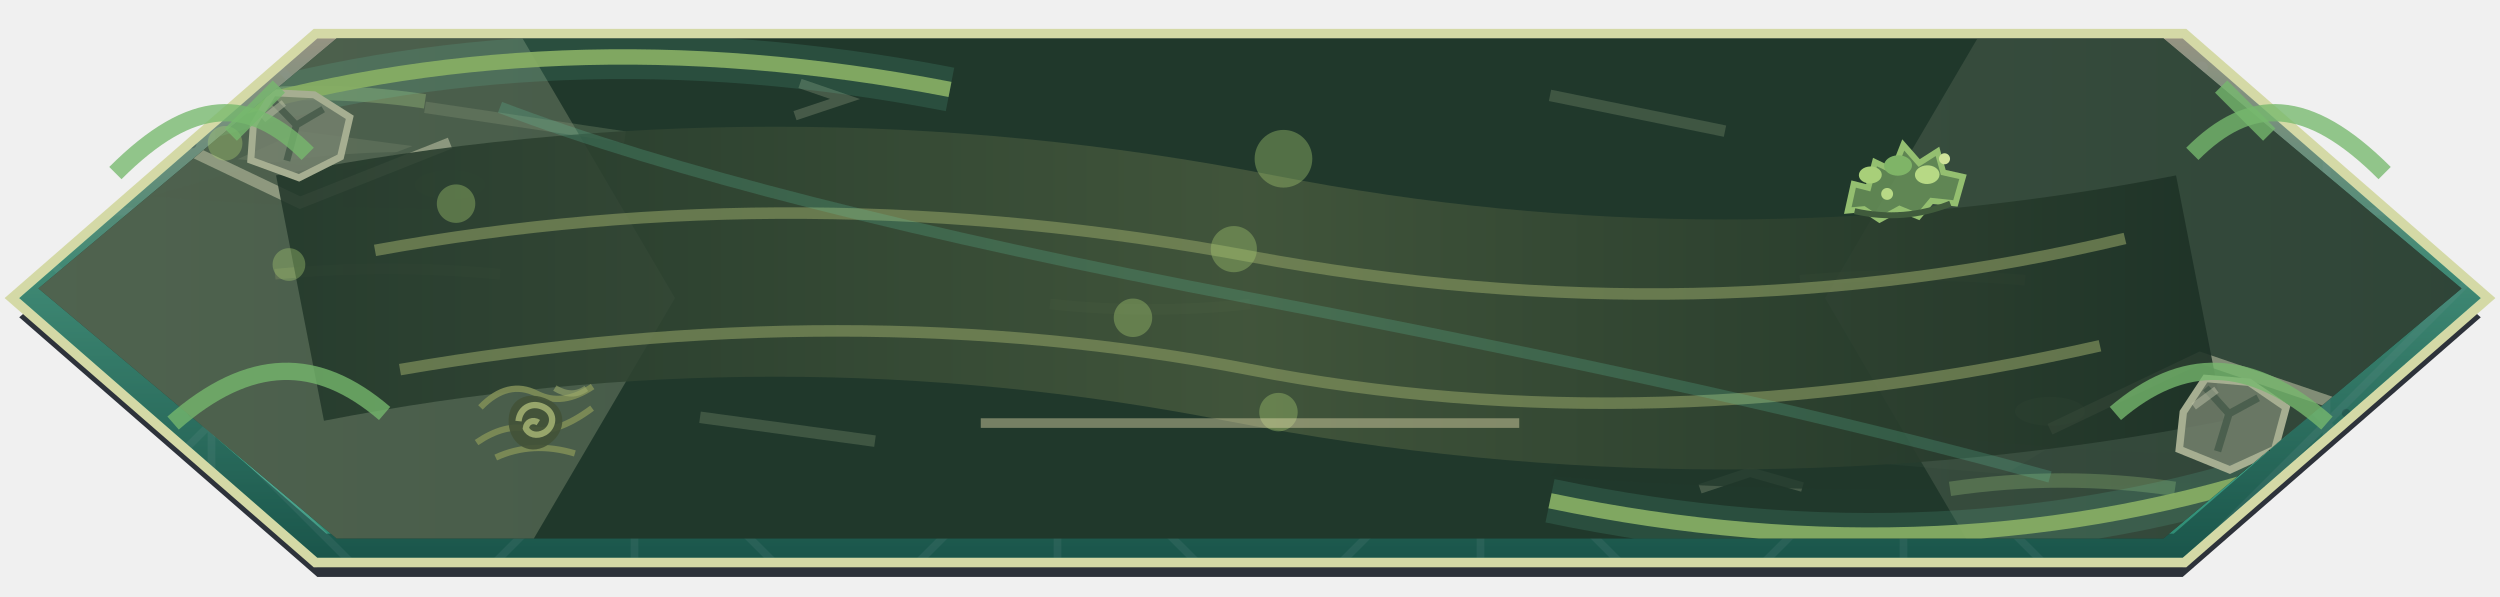
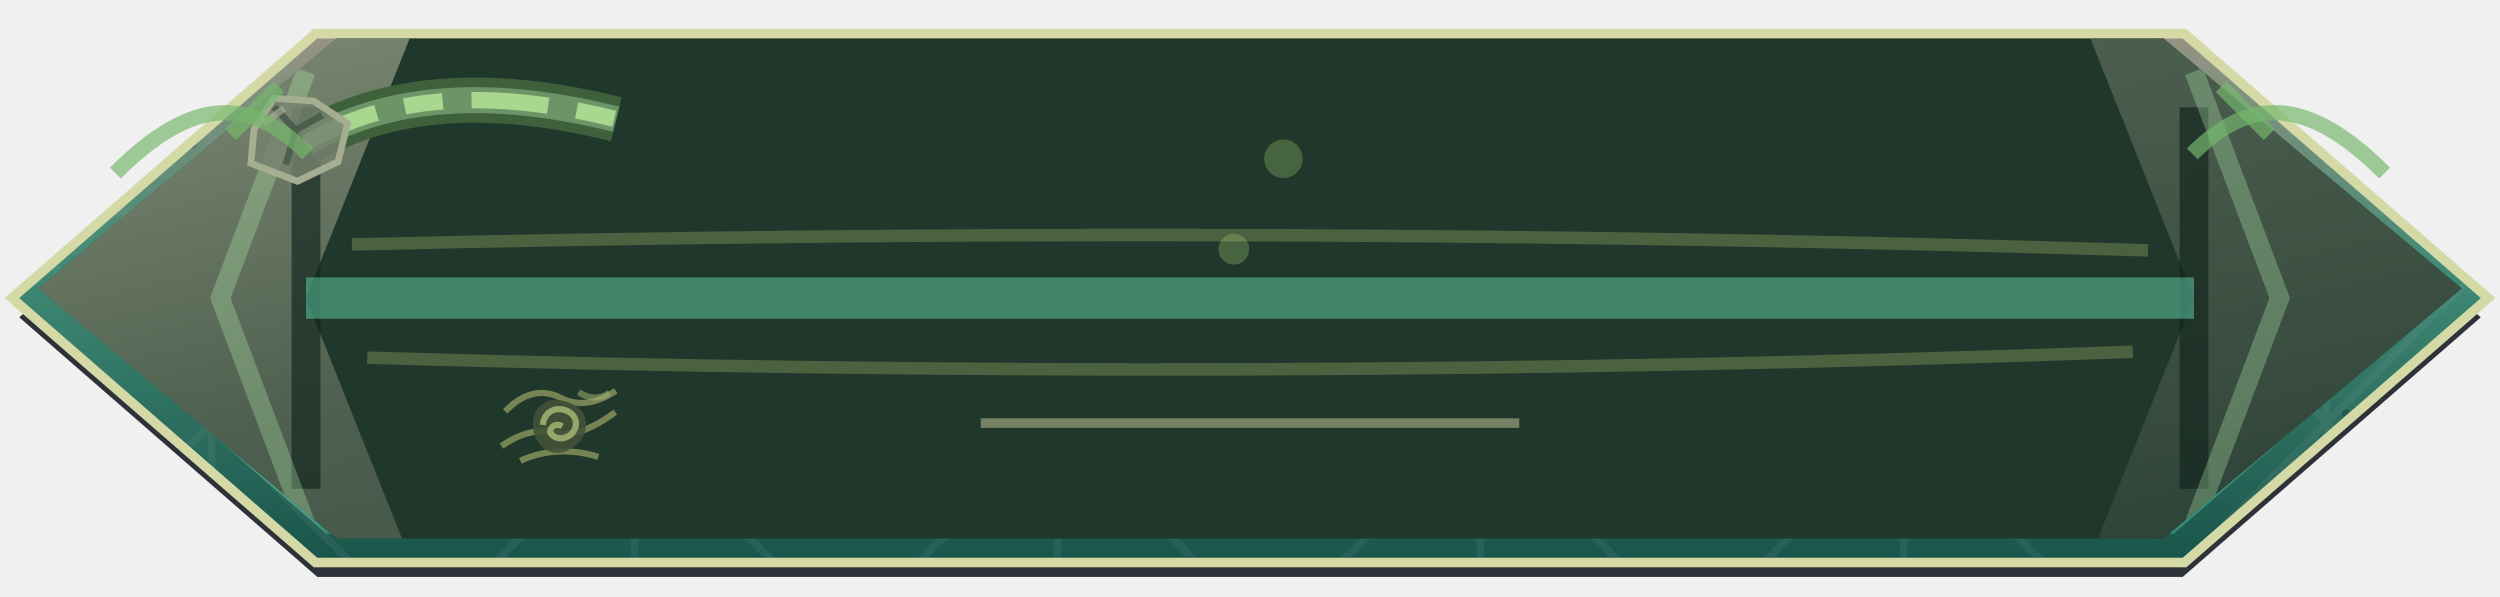
<svg xmlns="http://www.w3.org/2000/svg" width="520" height="124" viewBox="0 0 260 62" role="img" aria-label="M7 primary-hex-button pressed" data-style="m11-enchanted-forest@0.1.0" data-geometry-shape="wide-hexagon" data-corner-radius="2" data-end-cap-depth="31">
  <defs>
    <linearGradient id="m11-primary-hex-button-260x62-pressed-plate" x1="0" y1="0" x2="0" y2="1">
      <stop offset="0" stop-color="#5C7650" />
      <stop offset=".48" stop-color="#20382B" />
      <stop offset="1" stop-color="#13251E" />
    </linearGradient>
    <linearGradient id="m11-primary-hex-button-260x62-pressed-primary" x1="0" y1="0" x2="0" y2="1">
      <stop offset="0" stop-color="#F1E8C8" />
      <stop offset=".45" stop-color="#66D9B2" />
      <stop offset="1" stop-color="#2A856F" />
    </linearGradient>
    <linearGradient id="m11-primary-hex-button-260x62-pressed-energy" x1="0" y1="0" x2="1" y2="0">
      <stop offset="0" stop-color="#B8E0A5" stop-opacity="0" />
      <stop offset=".5" stop-color="#B8E0A5" stop-opacity=".86" />
      <stop offset="1" stop-color="#B8E0A5" stop-opacity="0" />
    </linearGradient>
    <pattern id="m11-primary-hex-button-260x62-pressed-grain" width="28" height="28" patternUnits="userSpaceOnUse">
      <circle cx="5" cy="7" r=".6" fill="#FFFFFF" fill-opacity=".12" />
      <circle cx="20" cy="15" r=".45" fill="#061321" fill-opacity=".2" />
    </pattern>
    <pattern id="m11-primary-hex-button-260x62-pressed-plate-pattern" width="44" height="44" patternUnits="userSpaceOnUse">
      <path d="M0 22H44M22 0V44M0 22L22 0 44 22 22 44Z" fill="none" stroke="#D8FBFF" stroke-opacity=".12" stroke-width=".8" />
    </pattern>
    <mask id="m11-primary-hex-button-260x62-pressed-mask">
      <path d="M33 4H227L258 31L227 58H33L2 31Z" fill="white" />
    </mask>
  </defs>
  <g opacity="1">
    <g id="m11-primary-hex-button-260x62-pressed-outer-shadow" data-layer="outer-shadow" transform="translate(0 2)">
      <path d="M33 4H227L258 31L227 58H33L2 31Z" fill="#020812" opacity=".82" />
    </g>
    <g id="m11-primary-hex-button-260x62-pressed-connected-depth" data-layer="connected-depth" transform="translate(0 1)">
      <path d="M33 4H227L258 31L227 58H33L2 31Z" fill="#071522" opacity=".9" />
    </g>
    <g id="m11-primary-hex-button-260x62-pressed-outer-frame" data-layer="outer-frame">
      <path d="M33 4H227L258 31L227 58H33L2 31Z" fill="#071421" stroke="#D4D9A6" stroke-width="2" stroke-linejoin="miter" />
    </g>
    <g id="m11-primary-hex-button-260x62-pressed-inner-plate-fill" data-layer="inner-plate-fill">
      <path d="M33 4H227L258 31L227 58H33L2 31Z" fill="url(#m11-primary-hex-button-260x62-pressed-primary)" />
    </g>
    <g id="m11-primary-hex-button-260x62-pressed-surface-grain" data-layer="surface-grain" data-material-source="m8-ice-grain" mask="url(#m11-primary-hex-button-260x62-pressed-mask)">
      <rect width="260" height="62" fill="url(#m11-primary-hex-button-260x62-pressed-grain)" />
    </g>
    <g id="m11-primary-hex-button-260x62-pressed-surface-pattern" data-layer="surface-pattern" data-material-source="m8-crystal-facet-pattern" mask="url(#m11-primary-hex-button-260x62-pressed-mask)">
      <rect width="260" height="62" fill="url(#m11-primary-hex-button-260x62-pressed-plate-pattern)" />
    </g>
    <g id="m11-primary-hex-button-260x62-pressed-side-bevel-shade" data-layer="side-bevel-shade" mask="url(#m11-primary-hex-button-260x62-pressed-mask)">
      <path d="M33 4H227L258 31L227 58H33L2 31Z" fill="none" stroke="#020812" stroke-opacity=".38" stroke-width="5" />
    </g>
    <g id="m11-primary-hex-button-260x62-pressed-top-bevel-highlight" data-layer="top-bevel-highlight" mask="url(#m11-primary-hex-button-260x62-pressed-mask)">
      <path d="M41 10H219" stroke="#FFFFFF" stroke-opacity=".55" stroke-width="3" stroke-linecap="square" />
    </g>
    <g id="m11-primary-hex-button-260x62-pressed-cold-edge-accent" data-layer="cold-edge-accent" data-material-source="m8-cold-edge-accent" mask="url(#m11-primary-hex-button-260x62-pressed-mask)">
      <rect x="31" y="8" width="198" height="8" fill="url(#m11-primary-hex-button-260x62-pressed-energy)" />
    </g>
    <g id="m11-primary-hex-button-260x62-pressed-ornament-decal" data-layer="ornament-decal" data-material-source="m7-ornament-marks" mask="url(#m11-primary-hex-button-260x62-pressed-mask)">
      <path d="M39 49h16M205 49h16" stroke="#E6FCFF" stroke-opacity=".5" stroke-width="2" />
    </g>
    <g id="m11-primary-hex-button-material-stack" data-layer="forest-material-stack" data-material-families="weathered-stone,dark-wood,moss-lichen">
      <path d="M35 4H225L256 30L225 56H35L4 30Z" fill="#20382B" />
    </g>
-     <g id="m11-primary-hex-button-material-detail" data-layer="forest-material-detail" data-material-channels="stone-chips,wood-grain,moss-mask" data-detail-scale="component">
-       <path d="M44.2 11.16l20.8 3.1M161.2 9.92l18.2 3.72M72.8 43.4l18.2 2.48" stroke="#6B8063" stroke-width="1.2" stroke-opacity=".72" />
-     </g>
-     <g id="m11-primary-hex-button-material-face-depth" data-layer="forest-material-face-depth" data-material-source="shared-face-geometry">
-       <clipPath id="m11-primary-hex-button-face-clip">
+     <g id="m11-primary-hex-button-integrated-material-regions" data-layer="forest-integrated-material-regions" data-integration="construction-profile-connected" data-variation-seed="51731" data-density-class="primary-hex-button" data-cluster-budget="2" data-speckle-budget="2" data-ornament-budget="2" data-profile-stages="4" data-state-contract="contained-energy-compression" data-state="pressed">
+       <defs>
+         <linearGradient id="m11-primary-hex-button-stone-construction-depth" x2="1" y2="1">
+           <stop stop-color="#BAC0A1" stop-opacity=".76" />
+           <stop offset=".42" stop-color="#697765" stop-opacity=".72" />
+           <stop offset="1" stop-color="#263C33" stop-opacity=".92" />
+         </linearGradient>
+         <linearGradient id="m11-primary-hex-button-wood-construction-depth" x2=".8" y2=".2">
+           <stop stop-color="#172B21" />
+           <stop offset=".45" stop-color="#4A5B3D" />
+           <stop offset=".7" stop-color="#293C2C" />
+           <stop offset="1" stop-color="#12251C" />
+         </linearGradient>
+       </defs>
+       <clipPath id="m11-primary-hex-button-construction-clip">
        <path d="M35 4H225L256 30L225 56H35L4 30Z" />
      </clipPath>
-       <g clip-path="url(#m11-primary-hex-button-face-clip)">
-         <g data-layer="forest-weathered-stone">
-           <path d="M31.2 13.64l11.7 1.55 -6.5 2.48 -11.7 -1.116ZM200.2 45.26l13 1.24 -4.68 2.79 -13.52 -1.116Z" fill="#7C8D70" fill-opacity=".45" />
-           <path d="M83.2 8.68l4.68 1.612 -5.2 1.736M176.8 50.84l5.2 -1.736 5.46 1.55" fill="none" stroke="#9BA687" stroke-width="1" stroke-opacity=".55" />
+       <g clip-path="url(#m11-primary-hex-button-construction-clip)">
+         <g data-layer="forest-wood-surface-region" data-material-family="wood" data-growth-vector="horizontal-action" data-construction-profile="growth-vector-body,tapered-relief,masked-termination">
+           <path data-layer="forest-wood-growth-body" d="M31.824 31H228.176" stroke="url(#m11-primary-hex-button-wood-construction-depth)" stroke-width="38.4" stroke-linecap="round" />
+           <path data-layer="forest-wood-relief-bands" d="M36.598 25.42Q130 23.186 223.402 26.04M38.189 37.2Q130 39.926 221.811 36.58" fill="none" stroke="#8A9C61" stroke-width="1.3" stroke-opacity="0.41" />
        </g>
-         <g data-layer="forest-dark-wood-grain">
-           <path d="M28.6 28.52q11.7 -1.116 23.4 0M109.2 31.62q10.4 1.116 20.8 0M187.2 29.14q11.7 -0.992 23.4 0" fill="none" stroke="#72854C" stroke-width="1.1" stroke-opacity=".62" />
+         <g data-layer="forest-stone-surface-region" data-material-family="stone" data-construction-profile="structural-end-plate,contact-occlusion,light-facing-bevel">
+           <path d="M0 0H44.2L31.824 31 44.2 62H0ZM260 0H215.8L228.176 31 215.8 62H260Z" fill="url(#m11-primary-hex-button-stone-construction-depth)" fill-opacity="0.86" />
+           <path data-layer="forest-stone-contact-occlusion" d="M31.824 11.16V50.84M228.176 11.16V50.84" stroke="#10241C" stroke-width="3" stroke-opacity=".65" />
+           <path data-layer="forest-stone-light-facing-bevel" d="M0 1H44.2M215.8 1H260" stroke="#D9D9B2" stroke-width="1.5" stroke-opacity="0.32" />
        </g>
-         <g data-layer="forest-moss-growth-mask" fill="#9BCB78" fill-opacity=".48">
-           <ellipse cx="46.8" cy="19.22" rx="3.64" ry="1.5" />
-           <ellipse cx="213.2" cy="42.78" rx="3.64" ry="1.5" />
+         <g data-layer="forest-moss-surface-region" data-material-family="moss" data-substrate="stone-wood-end-seam" data-construction-profile="anchored-substrate,irregular-transition,receiver-tint">
+           <path data-layer="forest-moss-substrate" d="M31.824 14.88Q44.2 7.44 64.09 12.4" fill="none" stroke="#3E613C" stroke-width="4.7" />
+           <path data-layer="forest-moss-coverage-transition" d="M31.824 14.88Q44.2 7.44 64.09 12.4" fill="none" stroke="#9AC979" stroke-width="1.7" stroke-dasharray="8 3 4 3" />
+         </g>
+         <g data-layer="forest-living-light-surface-response" data-material-family="living-light" data-light-response="state-bound-material-receivers" data-receiver-opacity="0.48" data-edge-opacity="0.3">
+           <path data-layer="forest-wood-light-receiver" d="M31.824 31H228.176" fill="none" stroke="#66D9B2" stroke-width="4.3" stroke-opacity="0.48" />
+           <path data-layer="forest-edge-light-receiver" d="M31.824 7.44L22.913 31 31.824 54.56M228.176 7.44L237.087 31 228.176 54.56" fill="none" stroke="#B8F0B2" stroke-width="2" stroke-opacity="0.3" />
+           <path data-layer="forest-moss-light-receiver" d="M31.824 14.88Q44.2 7.44 64.09 12.4" fill="none" stroke="#C4F3B7" stroke-width="2.7" stroke-opacity="0.35" />
        </g>
      </g>
    </g>
-     <g id="m11-primary-hex-button-material-restraint" data-layer="forest-material-restraint" data-restraint="edge-anchored-low-opacity">
-       <clipPath id="m11-primary-hex-button-restraint-clip">
-         <path d="M35 4H225L256 30L225 56H35L4 30Z" />
-       </clipPath>
-       <g clip-path="url(#m11-primary-hex-button-restraint-clip)">
-         <path d="M0 0H260V62H0Z" fill="#20382B" fill-opacity=".42" />
-         <g data-layer="forest-moss-edge-anchor" fill="#20382B" fill-opacity=".78">
-           <path d="M26 17.36q15.6 -3.1 33.8 0q13 2.48 28.6 -.01l-7.8 3.1q-36.4 2.48 -65 -.02Z" />
-           <path d="M163.8 45.88q20.8 -3.72 44.2 -.01q20.8 2.48 36.4 -.03l-5.2 3.72q-41.6 2.79 -78 -.01Z" />
-         </g>
-         <path d="M20.8 10.54q11.7 -1.736 23.4 0M202.8 50.84q11.7 -1.736 23.4 0" fill="none" stroke="#9BCB78" stroke-width="1.5" stroke-opacity=".42" />
-       </g>
-     </g>
-     <g id="m11-primary-hex-button-integrated-material-regions" data-layer="forest-integrated-material-regions" data-integration="edge-anchored-connected" data-variation-seed="51731">
-       <defs>
-         <linearGradient id="m11-primary-hex-button-stone-depth" x2="1">
-           <stop stop-color="#9BA687" stop-opacity=".68" />
-           <stop offset="1" stop-color="#425548" stop-opacity=".72" />
-         </linearGradient>
-         <linearGradient id="m11-primary-hex-button-wood-depth" x2="1">
-           <stop stop-color="#22372A" />
-           <stop offset=".5" stop-color="#45583D" />
-           <stop offset="1" stop-color="#1C3025" />
-         </linearGradient>
-       </defs>
-       <clipPath id="m11-primary-hex-button-integrated-surface-clip">
-         <path d="M35 4H225L256 30L225 56H35L4 30Z" />
-       </clipPath>
-       <g clip-path="url(#m11-primary-hex-button-integrated-surface-clip)">
-         <g data-layer="forest-stone-surface-region" data-material-family="stone" data-depth-response="faceted-edge-plates">
-           <path d="M0 0H52L70.2 31 52 62H0ZM260 0H208L189.8 31 208 62H260Z" fill="url(#m11-primary-hex-button-stone-depth)" fill-opacity=".58" />
-           <path d="M13 12.4l18.2 8.68 15.6-6.2M213.2 44.64l15.6-7.44 18.2 6.2" fill="none" stroke="#C2C7A8" stroke-width="1.2" stroke-opacity=".55" />
-         </g>
-         <g data-layer="forest-wood-surface-region" data-material-family="wood" data-depth-response="recessed-grain-band">
-           <path d="M31.2 31Q80.6 21.355 130 31T228.8 31" fill="none" stroke="url(#m11-primary-hex-button-wood-depth)" stroke-width="26.0" stroke-opacity=".88" />
-           <path d="M39 26.04Q83.2 17.98 130 26.66T221 24.8M41.6 38.44Q88.4 30.38 130 38.44T218.4 35.96" fill="none" stroke="#84945F" stroke-width="1.2" stroke-opacity=".66" />
-         </g>
-         <g data-layer="forest-moss-surface-region" data-material-family="moss" data-depth-response="edge-growth-light-catch">
-           <path d="M20.8 12.4Q57.2 1.24 98.8 9.3M161.2 52.08Q202.8 60.76 239.2 48.36" fill="none" stroke="#66D9B2" stroke-width="4.6" stroke-opacity=".14" />
-           <path d="M20.8 12.4Q57.2 1.24 98.8 9.3M161.2 52.08Q202.8 60.76 239.2 48.36" fill="none" stroke="#88AF64" stroke-width="1.6" stroke-opacity=".92" />
-         </g>
-         <g data-layer="forest-living-light-surface-response" data-material-family="living-light" data-light-response="root-linked-local">
-           <path d="M130 31Q78 21.08 52 11.16M130 31Q182 40.92 213.2 49.6" fill="none" stroke="#66D9B2" stroke-width="1.2" stroke-opacity=".2" />
-         </g>
-       </g>
-     </g>
-     <g id="m11-primary-hex-button-authored-material-clusters" data-layer="forest-authored-material-clusters" data-material-families="stone,wood,moss" data-variation-seed="51731" data-cluster-count="4" data-cluster-scale="component" data-placement="component-aware">
+     <g id="m11-primary-hex-button-authored-material-clusters" data-layer="forest-authored-material-clusters" data-material-families="stone,wood,moss" data-variation-seed="51731" data-cluster-count="2" data-cluster-scale="component" data-placement="construction-anchor-budgeted">
      <clipPath id="m11-primary-hex-button-cluster-clip">
        <path d="M35 4H225L256 30L225 56H35L4 30Z" />
      </clipPath>
      <g clip-path="url(#m11-primary-hex-button-cluster-clip)">
-         <g data-layer="forest-authored-cluster" data-cluster-kind="stone-chip" transform="translate(31.4 13.9) rotate(-4)">
-           <g data-layer="forest-stone-chip-cluster" data-material-family="stone" transform="scale(1.037)">
+         <g data-layer="forest-authored-cluster" data-cluster-kind="stone-chip" transform="translate(31.3 14.4) rotate(-3)">
+           <g data-layer="forest-stone-chip-cluster" data-material-family="stone" transform="scale(1.006)">
            <path d="M-4.8-1.2l2.2-3.1 4.1.5 3.4 2.5-1.2 3.9-4.3 1.8-4.7-2.1Z" fill="#75816E" fill-opacity=".82" stroke="#A6AE91" stroke-width="0.70" />
            <path d="M-2.6-3.4l2.1 2.5 2.8-1.4M-.5-.9l-1.2 3.5" fill="none" stroke="#495C4C" stroke-width="0.70" stroke-opacity=".9" />
            <path d="M-3.8-1.7l2.2-1.5" stroke="#C0C5A9" stroke-width="0.70" stroke-opacity=".48" />
          </g>
        </g>
-         <g data-layer="forest-authored-cluster" data-cluster-kind="wood-knot" transform="translate(55.6 43.3) rotate(-1)">
-           <g data-layer="forest-wood-knot-cluster" data-material-family="wood" transform="scale(0.936)">
+         <g data-layer="forest-authored-cluster" data-cluster-kind="wood-knot" transform="translate(58.1 43.7) rotate(-1)">
+           <g data-layer="forest-wood-knot-cluster" data-material-family="wood" transform="scale(0.923)">
            <path d="M-6.5 2.8q3.2-2.1 5.8-1.4 2.9.8 7.1-2.2M-6-1.1q3.1-3.1 6.3-1.4 2.8 1.5 6.2-.7M-4.4 4.5q4.1-1.8 8.8-.3" fill="none" stroke="#7F8D57" stroke-width="0.70" stroke-opacity=".9" />
            <path d="M-2.9.7c-.1-2.7 2.2-3.7 4.5-2.5 2 1 1.9 3.5.1 4.8-2.1 1.6-4.5.2-4.6-2.3Z" fill="#435238" fill-opacity=".9" />
            <path d="M-1.8.5c.2-1.6 1.7-2.2 3-1.4 1.1.7.9 2.1-.1 2.7-.9.5-1.8.2-2.1-.5.1-.7.8-1 1.4-.6" fill="none" stroke="#A0AE70" stroke-width="0.70" stroke-opacity=".9" />
            <path d="M2.3-3.1q1.9 1.2 3.5.1" fill="none" stroke="#A0AE70" stroke-width="0.70" stroke-opacity=".55" />
          </g>
        </g>
-         <g data-layer="forest-authored-cluster" data-cluster-kind="moss-lichen" transform="translate(197.8 18.7) rotate(-2)">
-           <g data-layer="forest-moss-lichen-cluster" data-material-family="moss" transform="scale(0.883)">
-             <path d="M-6.5 3.4l.8-3.1 1.7.5.9-3 2.1 1.1 1.3-3 1.8 2.2 2.2-1.3.6 2.5 2.3.6-1 3.1-2.8-.4-1.6 1.8-2.2-1-2.4 1.2-1.8-1.3Z" fill="#668E58" fill-opacity=".88" stroke="#94BF70" stroke-width="0.70" />
-             <ellipse cx="-3.7" cy="-.7" rx="1.35" ry="1" fill="#A8CF79" />
-             <ellipse cx="-.4" cy="-1.7" rx="1.65" ry="1.2" fill="#7FB467" />
-             <ellipse cx="3" cy="-.5" rx="1.45" ry="1.1" fill="#B7D985" />
-             <circle cx="5.1" cy="-2.3" r=".65" fill="#D0E39A" />
-             <circle cx="-1.8" cy="1.6" r=".7" fill="#B8D986" />
-             <path d="M-5.7 3.5q5.8 1.5 11.3-.5" fill="none" stroke="#405B3C" stroke-width="0.70" />
-           </g>
-         </g>
-         <g data-layer="forest-authored-cluster" data-cluster-kind="stone-chip" transform="translate(232.4 44.0) rotate(-2)">
-           <g data-layer="forest-stone-chip-cluster" data-material-family="stone" transform="scale(1.103)">
-             <path d="M-4.8-1.2l2.2-3.1 4.1.5 3.4 2.5-1.2 3.9-4.3 1.8-4.7-2.1Z" fill="#75816E" fill-opacity=".82" stroke="#A6AE91" stroke-width="0.70" />
-             <path d="M-2.6-3.4l2.1 2.5 2.8-1.4M-.5-.9l-1.2 3.5" fill="none" stroke="#495C4C" stroke-width="0.70" stroke-opacity=".9" />
-             <path d="M-3.8-1.7l2.2-1.5" stroke="#C0C5A9" stroke-width="0.70" stroke-opacity=".48" />
-           </g>
-         </g>
      </g>
    </g>
-     <g id="m11-primary-hex-button-moss-variation" data-layer="forest-variation" data-variation-seed="51731" data-variation-baseline="false" fill="#A6CC72" fill-opacity=".38">
-       <circle cx="133.48" cy="16.51" r="3.0" />
-       <circle cx="128.32" cy="25.91" r="2.4" />
-       <circle cx="23.41" cy="14.90" r="1.8" />
-       <circle cx="47.43" cy="21.18" r="2.0" />
-       <circle cx="117.83" cy="33.05" r="2.0" />
-       <circle cx="132.96" cy="42.86" r="2.0" />
-       <circle cx="30.05" cy="27.51" r="1.7" />
+     <g id="m11-primary-hex-button-moss-variation" data-layer="forest-variation" data-variation-seed="51731" data-variation-baseline="false" data-speckle-count="2" fill="#A6CC72" fill-opacity=".3">
+       <circle cx="133.48" cy="16.51" r="2.0" />
+       <circle cx="128.32" cy="25.91" r="1.6" />
    </g>
-     <g id="m11-primary-hex-button-leaf-vine-ornament" data-layer="forest-ornament" data-ornament="leaf-vine" data-ornament-count="4" fill="none" stroke="#76B86D" stroke-opacity=".78" stroke-width="1.8">
-       <path d="M12 18c8-8 14-8 20-2M248 18c-8-8-14-8-20-2M18 44c8-7 15-7 22-1M242 44c-8-7-15-7-22-1" />
+     <g id="m11-primary-hex-button-leaf-vine-ornament" data-layer="forest-ornament" data-ornament="leaf-vine" data-ornament-count="2" fill="none" stroke="#76B86D" stroke-opacity=".68" stroke-width="1.6">
+       <path d="M12 18c8-8 14-8 20-2M248 18c-8-8-14-8-20-2" />
      <path d="M24 14l5-5M236 14l-5-5" />
    </g>
    <g id="m11-primary-hex-button-parchment-typography" data-layer="forest-typography" data-typography-preset="m11-parchment-sage-action" data-semantic-text="required">
      <path d="M102 44h56" stroke="#EDE3B4" stroke-opacity=".42" />
    </g>
    <g id="m11-enchanted-forest-primary-hex-button-content" data-layer="content" data-slot="editable-primary-hex-button-content" data-safe-x="45" data-safe-y="10" data-safe-width="170" data-safe-height="44" />
  </g>
</svg>
